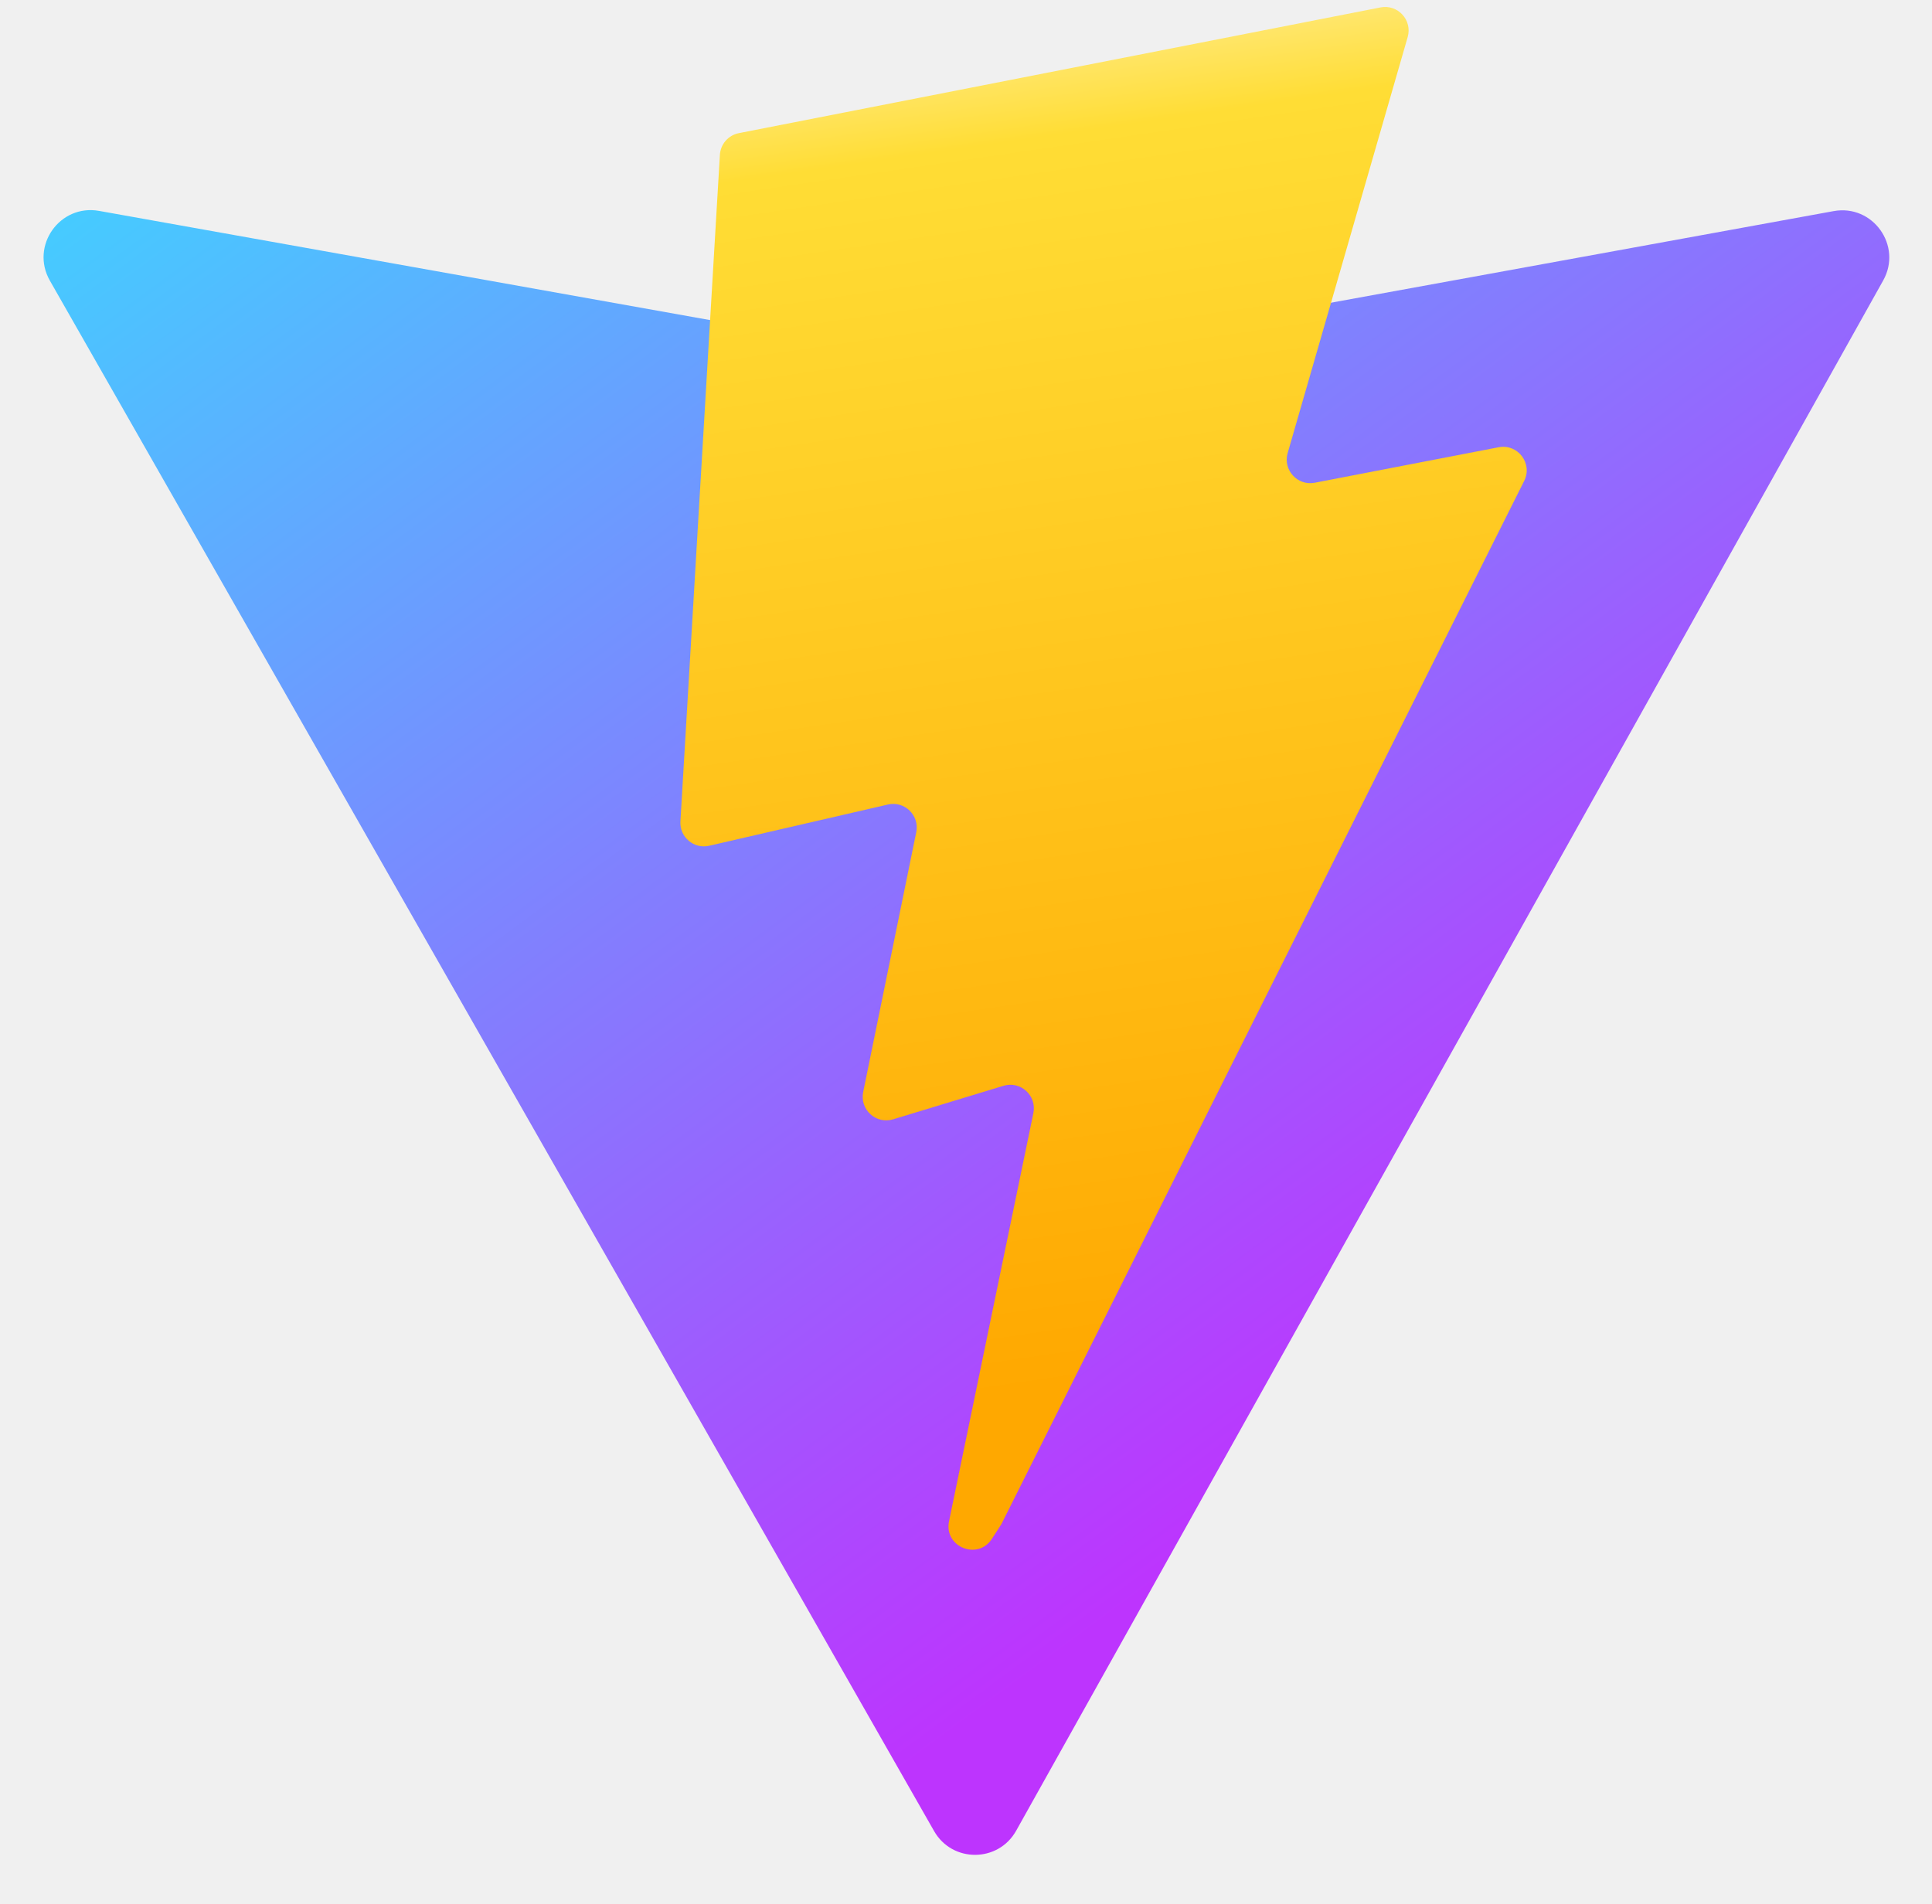
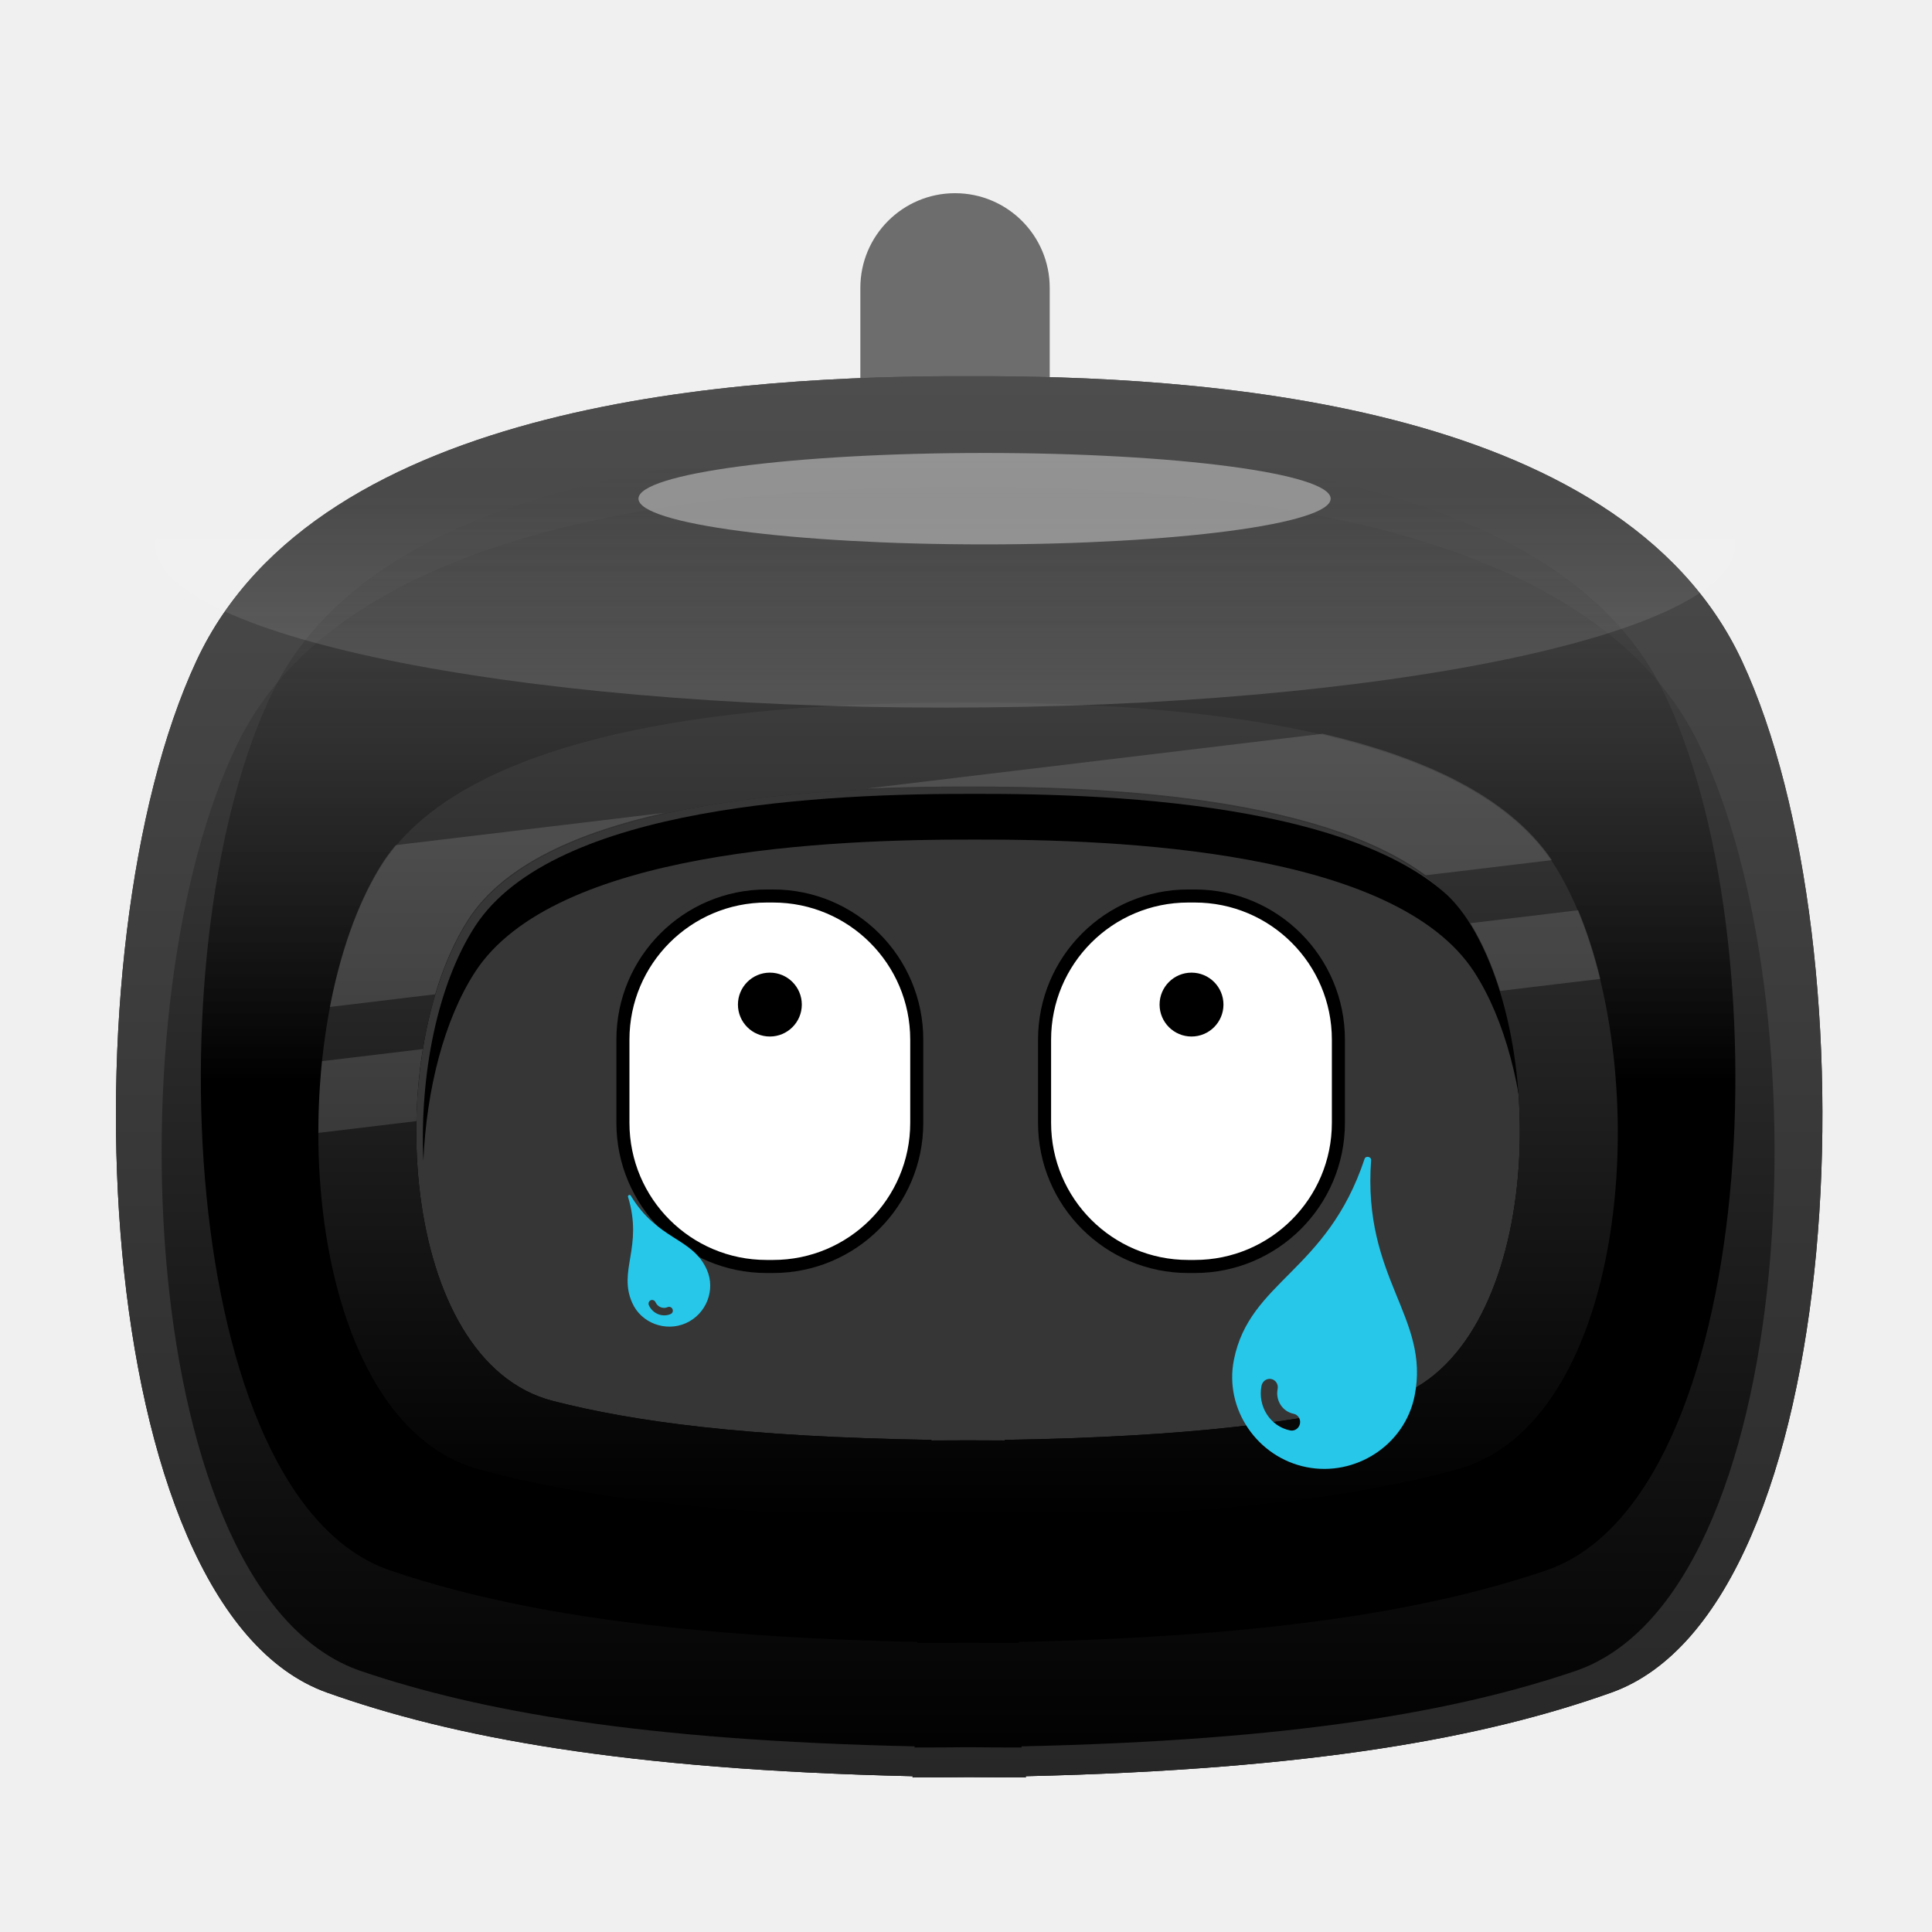
- <svg xmlns="http://www.w3.org/2000/svg" width="410" height="404" viewBox="0 0 410 404" fill="none">
-   <path d="M399.641 59.525L215.643 388.545C211.844 395.338 202.084 395.378 198.228 388.618L10.582 59.556C6.381 52.19 12.68 43.267 21.028 44.759L205.223 77.682C206.398 77.892 207.601 77.89 208.776 77.676L389.119 44.806C397.439 43.289 403.768 52.143 399.641 59.525Z" fill="url(#paint0_linear)" />
-   <path d="M292.965 1.574L156.801 28.255C154.563 28.694 152.906 30.59 152.771 32.866L144.395 174.33C144.198 177.662 147.258 180.248 150.51 179.498L188.42 170.749C191.967 169.931 195.172 173.055 194.443 176.622L183.18 231.775C182.422 235.487 185.907 238.661 189.532 237.56L212.947 230.446C216.577 229.344 220.065 232.527 219.297 236.242L201.398 322.875C200.278 328.294 207.486 331.249 210.492 326.603L212.5 323.5L323.454 102.072C325.312 98.365 322.108 94.137 318.036 94.923L279.014 102.454C275.347 103.161 272.227 99.746 273.262 96.158L298.731 7.867C299.767 4.273 296.636 0.855 292.965 1.574Z" fill="url(#paint1_linear)" />
+ <svg xmlns="http://www.w3.org/2000/svg" fill="none" viewBox="0 0 1024 1024" height="1024" width="1024">
+   <rect fill="#6D6D6D" rx="50.185" height="159.209" width="100.371" y="102.399" x="456.002" />
+   <path fill="url(#paint0_linear_469_2701)" d="M513.684 199.384C395.919 199.083 168.999 211.007 104.123 350.252C33.171 502.539 47.015 852.107 173.344 897.101C239.546 920.68 330.403 937.917 483.691 941.433V942.095C493.931 942.095 503.926 942.041 513.684 941.936C523.442 942.041 533.437 942.095 543.678 942.095V941.433C696.965 937.917 787.822 920.68 854.024 897.101C980.353 852.107 994.197 502.539 923.246 350.252C858.37 211.007 631.45 199.083 513.684 199.384Z" />
+   <path fill="url(#paint1_linear_469_2701)" d="M104.123 350.252C168.999 211.007 395.919 199.083 513.684 199.384C631.45 199.083 858.37 211.007 923.246 350.252C994.197 502.539 980.353 852.107 854.024 897.101C787.822 920.68 696.965 937.917 543.678 941.433V942.095C533.437 942.095 523.442 942.041 513.684 941.936C503.926 942.041 493.931 942.095 483.691 942.095V941.433C330.403 937.917 239.546 920.68 173.344 897.101C47.015 852.107 33.171 502.539 104.123 350.252ZM126.01 393.91C187.327 268.675 401.803 257.95 513.11 258.222C624.417 257.95 838.893 268.675 900.211 393.91C967.271 530.874 954.186 845.269 834.785 885.736C772.214 906.942 686.34 922.444 541.459 925.607V926.202C531.78 926.202 522.333 926.154 513.11 926.059C503.887 926.154 494.44 926.202 484.761 926.202V925.607C339.88 922.444 254.006 906.942 191.435 885.736C72.034 845.269 58.949 530.874 126.01 393.91Z" clip-rule="evenodd" fill-rule="evenodd" />
+   <path fill="url(#paint2_linear_469_2701)" d="M513.118 237.464C407.219 237.206 203.163 247.375 144.824 366.121C81.022 495.989 93.471 794.094 207.071 832.464C266.602 852.571 348.305 867.271 486.147 870.27V870.834C495.355 870.834 504.343 870.788 513.118 870.698C521.893 870.788 530.881 870.834 540.09 870.834V870.27C677.932 867.271 759.634 852.571 819.166 832.464C932.766 794.094 945.215 495.989 881.412 366.121C823.073 247.375 619.017 237.206 513.118 237.464Z" />
+   <path fill="#363636" d="M513.1 417.381C436.943 417.241 290.197 422.798 248.242 487.686C202.359 558.652 211.312 721.551 293.007 742.518C335.819 753.506 394.575 761.538 493.704 763.177V763.485C500.326 763.485 506.79 763.46 513.1 763.411C519.411 763.46 525.874 763.485 532.497 763.485V763.177C631.626 761.538 690.382 753.506 733.194 742.518C814.889 721.551 823.842 558.652 777.959 487.686C736.004 422.798 589.258 417.241 513.1 417.381Z" />
+   <path fill="black" d="M251.723 491.067C293.677 426.179 440.424 420.622 516.581 420.762C592.738 420.622 739.485 426.179 781.439 491.067C801.206 521.639 810.796 569.274 808.776 615.272C807.123 577.334 797.743 540.51 781.439 515.294C739.485 450.406 592.738 444.849 516.581 444.99C440.424 444.849 293.677 450.406 251.723 515.294C235.419 540.51 226.039 577.334 224.385 615.272C222.366 569.274 231.956 521.639 251.723 491.067Z" />
+   <path fill="url(#paint3_linear_469_2701)" d="M201.222 460.263C250.624 379.152 423.42 372.206 513.096 372.382C602.773 372.206 775.569 379.152 824.971 460.263C879 548.97 868.457 752.594 772.26 778.803C721.848 792.537 652.662 802.578 535.936 804.627V805.012C528.138 805.012 520.527 804.981 513.096 804.919C505.666 804.981 498.055 805.012 490.257 805.012V804.627C373.531 802.578 304.345 792.537 253.933 778.803C157.736 752.594 147.193 548.97 201.222 460.263ZM248.238 487.68C290.193 422.791 436.939 417.235 513.096 417.375C589.254 417.235 736 422.791 777.955 487.68C823.838 558.646 814.885 721.545 733.19 742.512C690.378 753.5 631.622 761.532 532.493 763.171V763.479C525.871 763.479 519.407 763.454 513.096 763.405C506.786 763.454 500.322 763.479 493.7 763.479V763.171C394.571 761.532 335.815 753.5 293.003 742.512C211.308 721.545 202.355 558.646 248.238 487.68Z" clip-rule="evenodd" fill-rule="evenodd" />
+   <rect fill="white" rx="76.143" height="196.364" width="155.737" y="474.899" x="330.16" />
+   <circle fill="black" r="16.928" cy="532.447" cx="408.049" />
+   <rect stroke-width="6.922" stroke="black" rx="76.143" height="196.364" width="155.737" y="474.899" x="330.16" />
+   <rect fill="white" rx="76.143" height="196.364" width="155.737" y="474.898" x="553.641" />
+   <circle fill="black" r="16.928" cy="532.446" cx="631.529" />
+   <rect stroke-width="6.922" stroke="black" rx="76.143" height="196.364" width="155.737" y="474.898" x="553.641" />
+   <ellipse fill-opacity="0.16" fill="url(#paint4_linear_469_2701)" ry="86.527" rx="418.789" cy="288.526" cx="501.031" />
+   <ellipse fill-opacity="0.4" fill="white" ry="24.227" rx="183.436" cy="264.308" cx="521.839" />
+   <path fill-opacity="0.13" fill="white" d="M168.762 600.451C168.743 587.7 169.384 574.945 170.669 562.44L224.089 556.022C222.091 568.423 220.959 581.288 220.724 594.208L168.762 600.451ZM836.462 482.45C841.141 493.642 845.065 505.884 848.209 518.82L795.095 525.202C790.999 511.87 785.734 499.681 779.352 489.311L836.462 482.45ZM700.993 388.913C752.952 401.001 799.218 421.457 822.531 455.884L755.613 463.923C697.579 420.871 578.978 416.734 513.137 416.856C497.69 416.827 479.338 417.033 459.545 417.921L700.993 388.913ZM209.731 447.934C206.607 451.685 203.776 455.618 201.263 459.744C189.113 479.692 180.229 505.451 174.849 533.698L230.638 526.995C235.087 512.022 240.992 498.432 248.279 487.161C267.088 458.071 306.957 440.905 352.085 430.832L209.731 447.934Z" clip-rule="evenodd" fill-rule="evenodd" />
+   <g clip-path="url(#clip0_469_2701)">
+     <path fill="#27C7EA" d="M723.251 614.222C723.847 612.431 726.866 613.034 726.727 614.916C722.084 677.795 758.121 698.039 749.768 739.849C744.547 765.984 718.391 782.8 692.422 777.612C666.464 772.426 648.776 746.851 653.998 720.716C662.34 678.903 703.389 674.06 723.251 614.222ZM683.857 758.164C686.212 758.634 688.517 757.034 689.004 754.596C689.491 752.158 687.978 749.795 685.623 749.324C679.751 748.151 675.955 742.257 677.169 736.178C677.656 733.739 676.143 731.376 673.788 730.906C672.024 730.554 670.277 731.359 669.317 732.818C668.993 733.303 668.751 733.87 668.628 734.482C666.465 745.421 673.285 756.052 683.857 758.164Z" />
+   </g>
+   <g clip-path="url(#clip1_469_2701)">
+     <path fill="#27C7EA" d="M332.851 634.319C332.607 633.52 333.853 632.964 334.285 633.68C348.717 657.602 366.932 655.687 374.625 672.943C379.433 683.729 374.285 696.51 363.568 701.288C352.855 706.064 339.907 701.349 335.099 690.563C327.402 673.31 341.001 661.041 332.851 634.319ZM355.488 696.451C356.46 696.018 356.884 694.849 356.435 693.843C355.987 692.837 354.834 692.37 353.862 692.803C351.439 693.884 348.556 692.726 347.437 690.216C346.989 689.21 345.836 688.743 344.864 689.177C344.137 689.501 343.711 690.24 343.738 691.014C343.745 691.272 343.803 691.539 343.915 691.792C345.936 696.301 351.125 698.397 355.488 696.451Z" />
+   </g>
  <defs>
-     <linearGradient id="paint0_linear" x1="6" y1="33" x2="235" y2="344" gradientUnits="userSpaceOnUse">
-       <stop stop-color="#41D1FF" />
-       <stop offset="1" stop-color="#BD34FE" />
+     <linearGradient gradientUnits="userSpaceOnUse" y2="942.095" x2="513.684" y1="199.379" x1="513.684" id="paint0_linear_469_2701">
+       <stop stop-color="#4E4E4E" />
+       <stop offset="1" />
    </linearGradient>
-     <linearGradient id="paint1_linear" x1="194.651" y1="8.818" x2="236.076" y2="292.989" gradientUnits="userSpaceOnUse">
-       <stop stop-color="#FFEA83" />
-       <stop offset="0.083" stop-color="#FFDD35" />
-       <stop offset="1" stop-color="#FFA800" />
+     <linearGradient gradientUnits="userSpaceOnUse" y2="942.095" x2="513.684" y1="199.379" x1="513.684" id="paint1_linear_469_2701">
+       <stop stop-color="#4D4D4D" />
+       <stop stop-color="#272727" offset="1" />
    </linearGradient>
+     <linearGradient gradientUnits="userSpaceOnUse" y2="870.833" x2="513.118" y1="237.459" x1="513.118" id="paint2_linear_469_2701">
+       <stop stop-opacity="0" stop-color="#434343" />
+       <stop offset="0.531" />
+     </linearGradient>
+     <linearGradient gradientUnits="userSpaceOnUse" y2="805.012" x2="513.096" y1="372.379" x1="513.096" id="paint3_linear_469_2701">
+       <stop stop-color="#3C3C3C" />
+       <stop offset="1" />
+     </linearGradient>
+     <linearGradient gradientUnits="userSpaceOnUse" y2="375.052" x2="501.031" y1="262.568" x1="501.031" id="paint4_linear_469_2701">
+       <stop stop-opacity="0" stop-color="white" />
+       <stop stop-color="white" offset="1" />
+     </linearGradient>
+     <clipPath id="clip0_469_2701">
+       <rect transform="matrix(-0.980622 -0.195911 -0.195907 0.980622 805.561 628.38)" fill="white" height="169.279" width="169.279" />
+     </clipPath>
+     <clipPath id="clip1_469_2701">
+       <rect transform="matrix(-0.913352 0.407171 0.407171 0.913352 366.201 618.399)" fill="white" height="75.009" width="75.009" />
+     </clipPath>
  </defs>
</svg>
